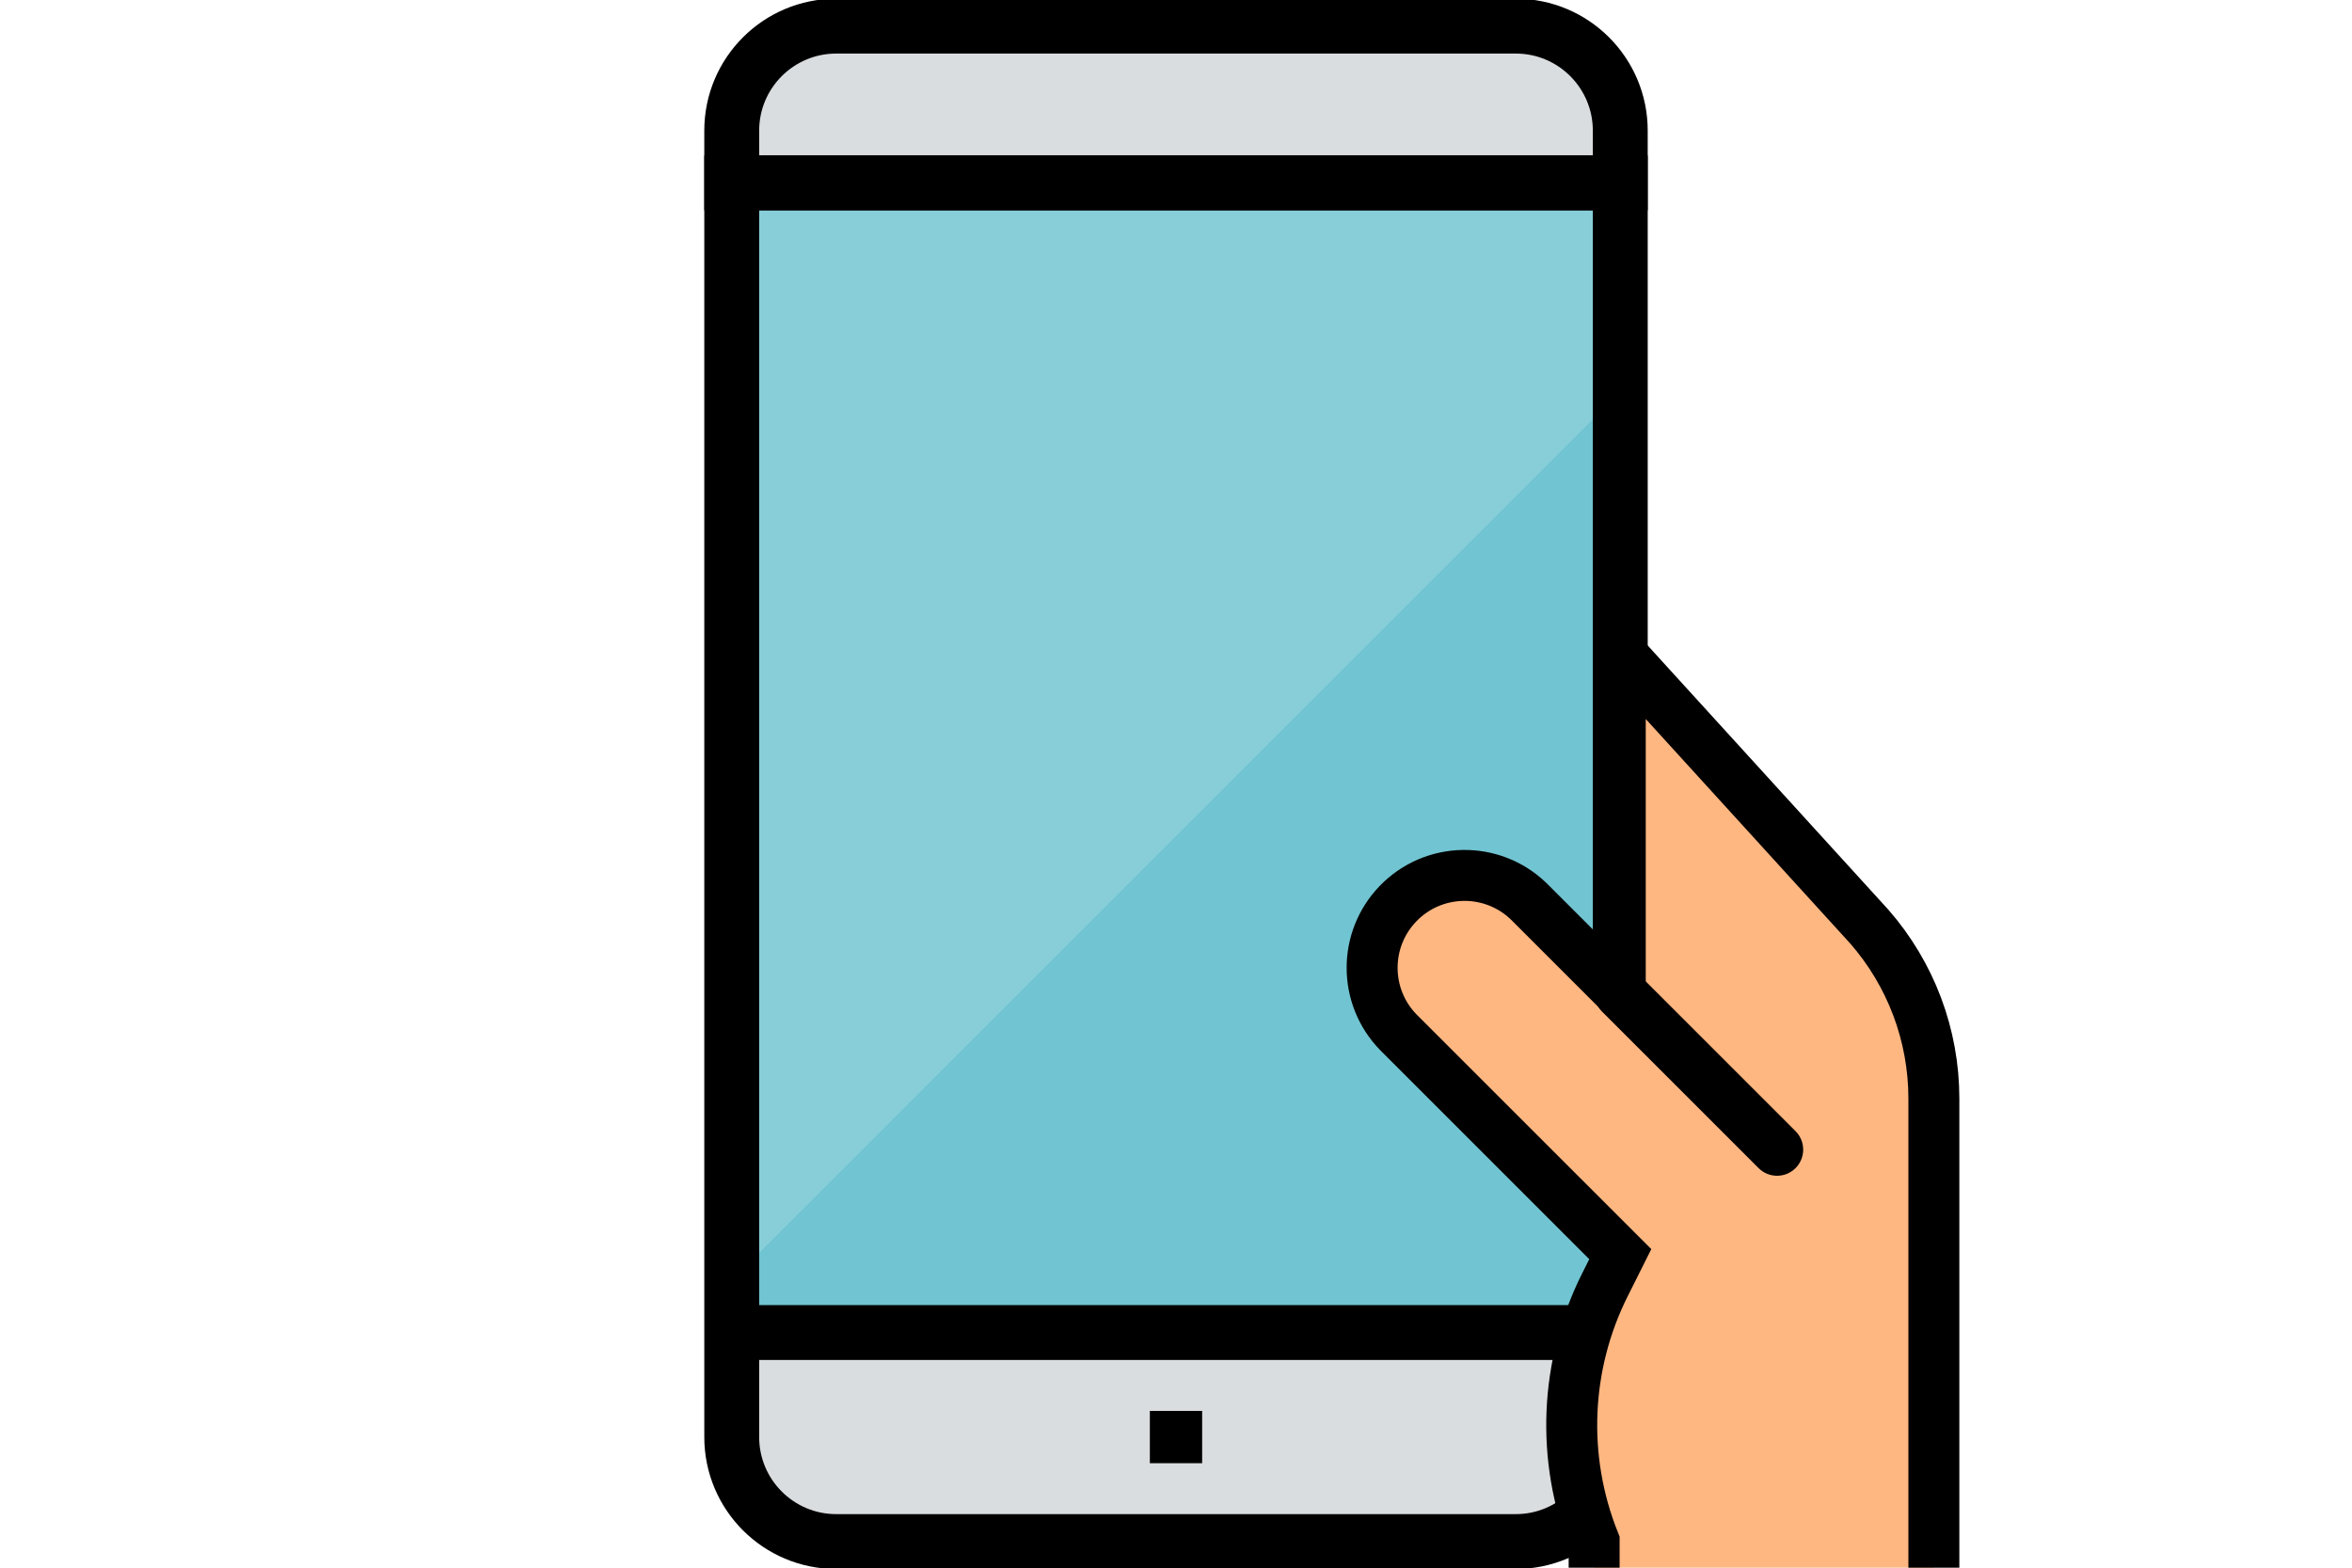
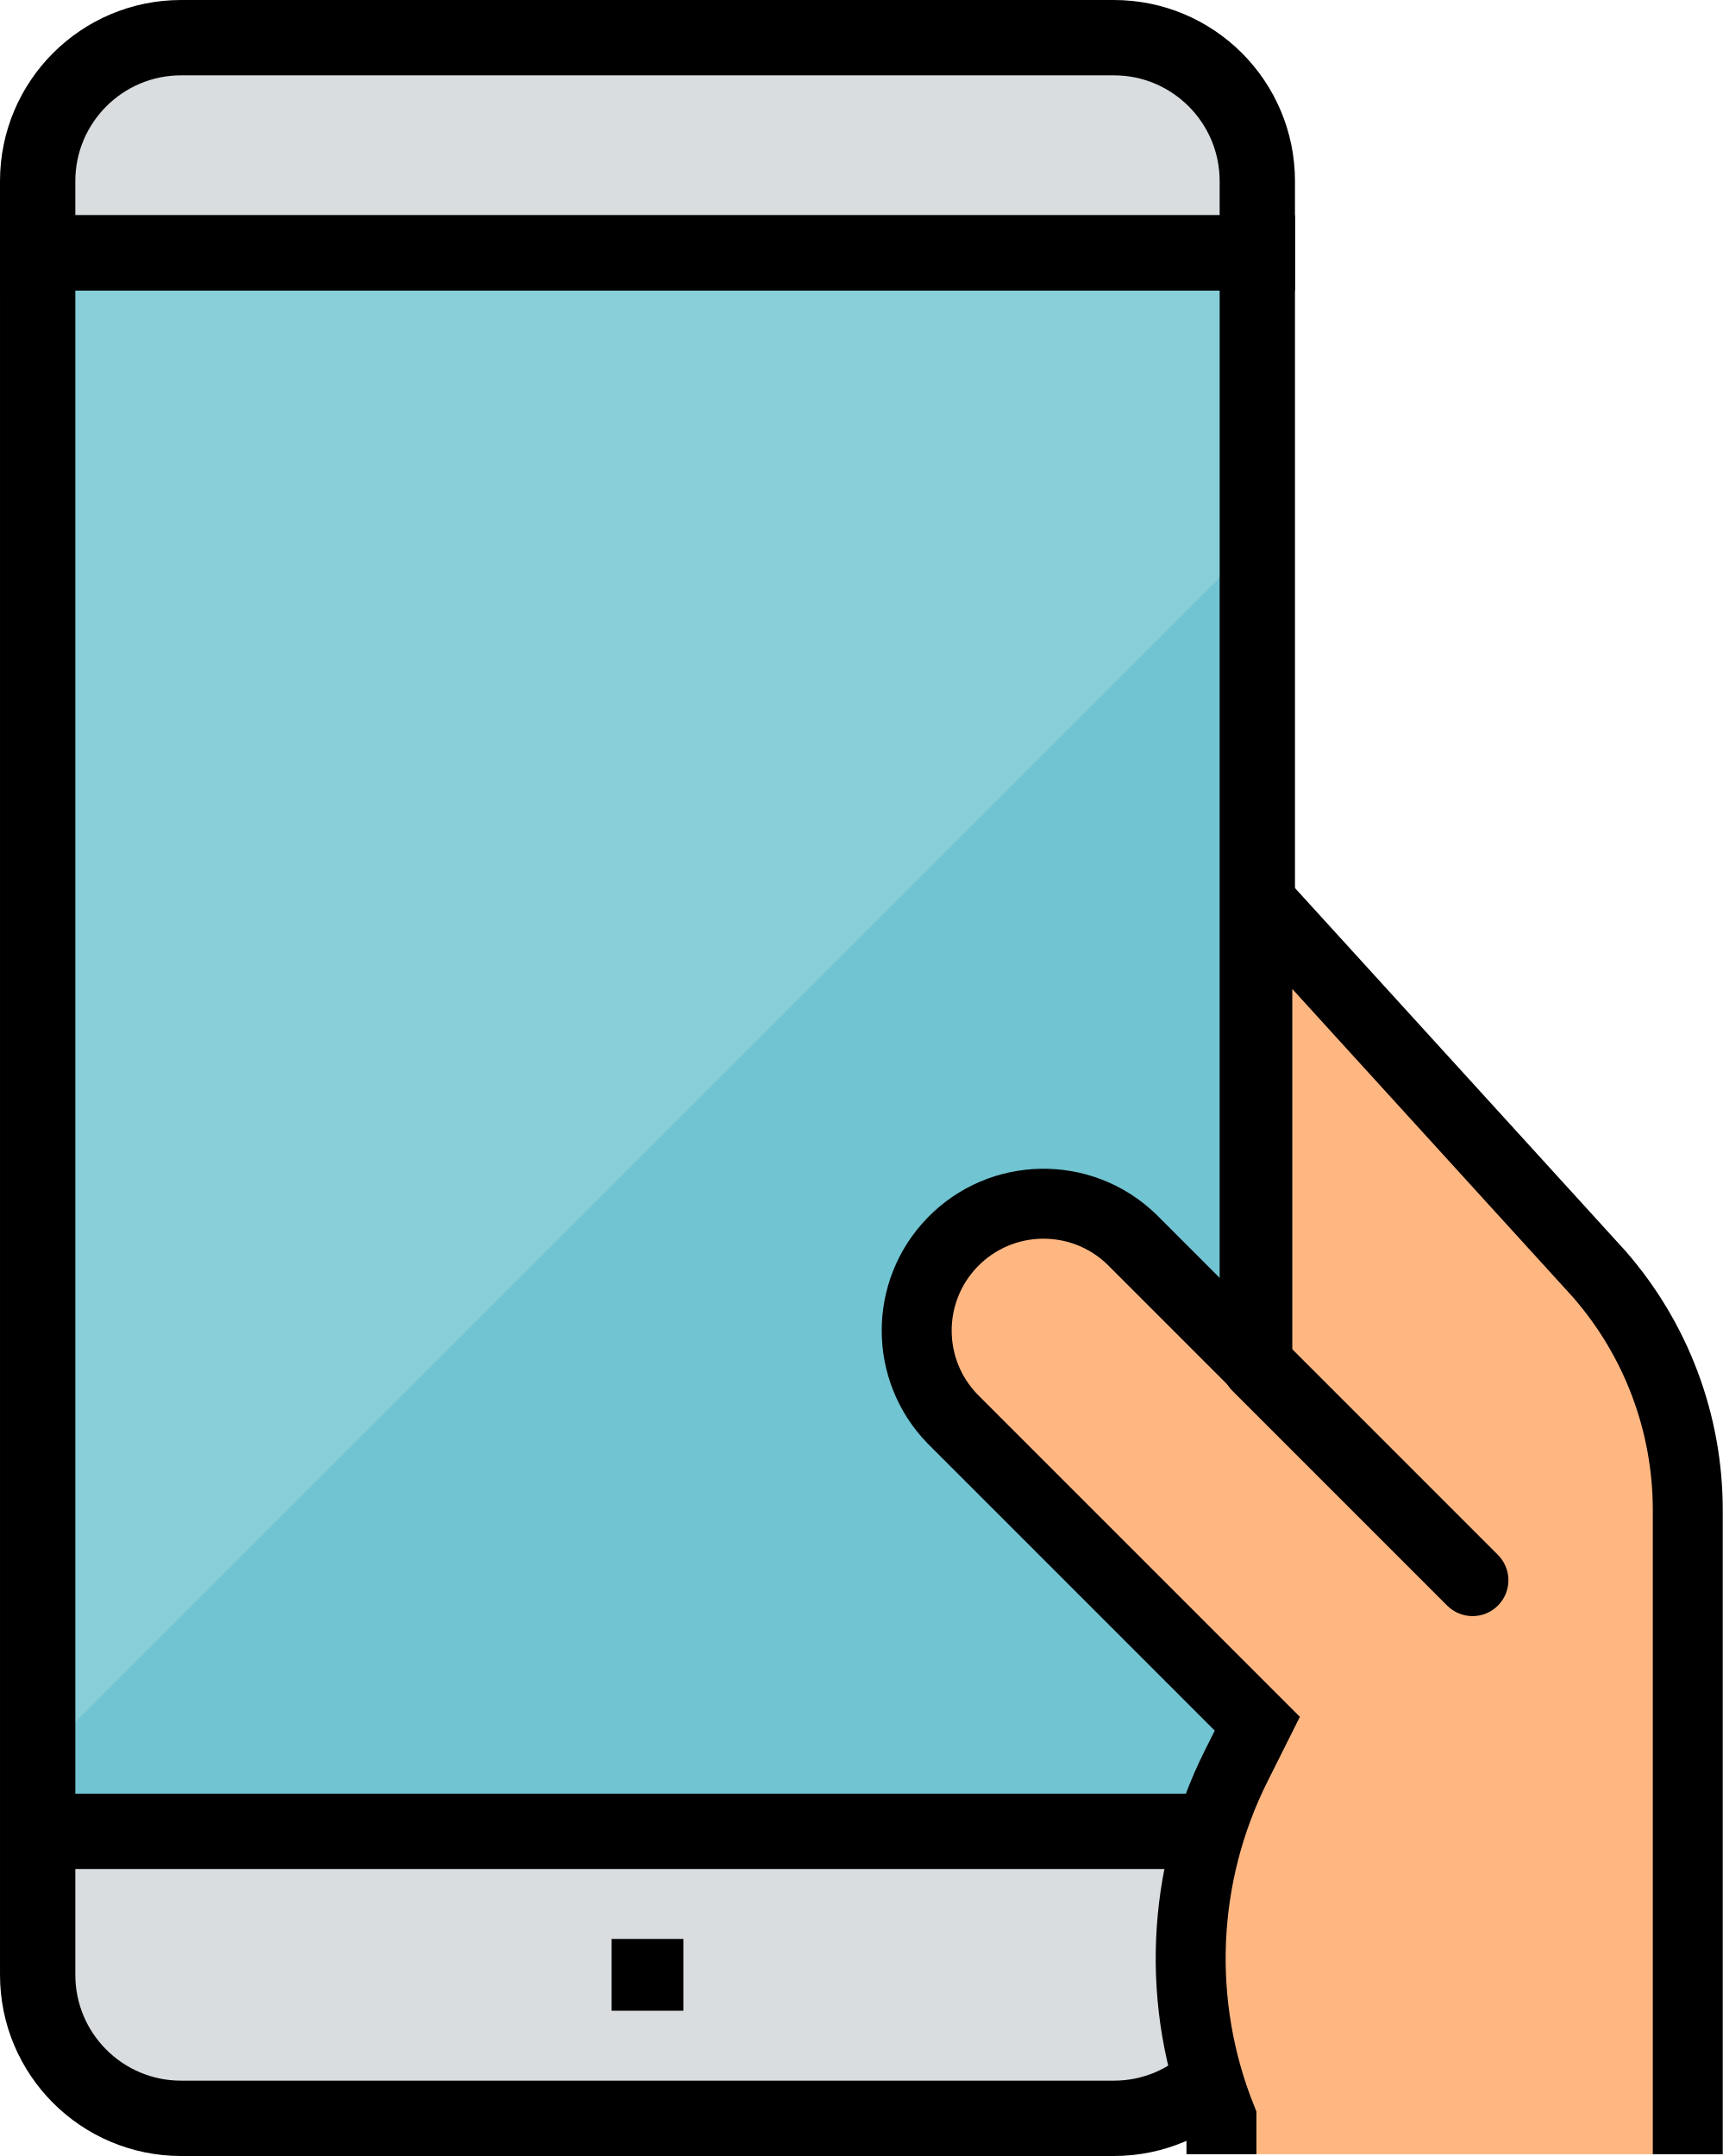
- <svg xmlns="http://www.w3.org/2000/svg" version="1.1" id="Capa_1" x="0px" y="0px" viewBox="0 0 600 400" enable-background="new 0 0 600 400" xml:space="preserve">
+ <svg xmlns="http://www.w3.org/2000/svg" version="1.1" id="Capa_1" x="0px" y="0px" width="320.168px" height="400.668px" viewBox="179.666 -0.334 320.168 400.668" enable-background="new 179.666 -0.334 320.168 400.668" xml:space="preserve">
  <rect x="186.667" y="46.667" fill="#87CED9" width="226.667" height="293.333" />
  <polygon fill="#71C4D1" points="186.667,326.667 186.667,340 413.334,340 413.334,100 " />
  <path fill="#DADDDF" d="M413.334,33.333c0-14.727-11.939-26.667-26.667-26.667H213.333c-14.727,0-26.667,11.94-26.667,26.667v13.333  h226.667L413.334,33.333L413.334,33.333z" />
  <path fill="#DADDDF" d="M186.667,340v26.667c0,14.727,11.94,26.667,26.667,26.667h173.333c14.727,0,26.667-11.94,26.667-26.667V340  H186.667z" />
  <rect x="293.333" y="360" fill="#C1C7C9" width="13.334" height="13.334" />
  <rect x="293.333" y="360" width="13.334" height="13.334" />
  <g>
    <path fill="none" stroke="#000000" stroke-width="14" stroke-miterlimit="10" d="M186.667,326.667V340v26.667   c0,14.727,11.94,26.667,26.667,26.667h173.333c14.727,0,26.667-11.94,26.667-26.667V340V100V46.667H186.667V326.667z" />
    <path fill="none" stroke="#000000" stroke-width="14" stroke-miterlimit="10" d="M413.333,33.333L413.333,33.333   c0.001-14.727-11.938-26.667-26.666-26.667H213.333c-14.727,0-26.667,11.94-26.667,26.667v13.333h226.667V33.333z" />
  </g>
  <path fill="#FFB782" stroke="#000000" stroke-width="13" stroke-miterlimit="10" d="M493.334,399.999V280.293  c0-16.146-5.86-31.74-16.494-43.893l-63.506-69.734v86.667L390,230c-9.354-9.055-24.279-8.812-33.333,0.54  c-8.847,9.14-8.847,23.653,0,32.793L413.334,320l-3.946,7.887c-10.214,20.426-11.2,44.247-2.721,65.446v6.666" />
-   <path d="M453.333,300c-1.767,0-3.467-0.699-4.713-1.953l-40-40c-2.562-2.646-2.487-6.867,0.16-9.427c2.587-2.493,6.68-2.493,9.267,0  l40,40c2.6,2.606,2.6,6.827,0,9.427C456.794,299.301,455.101,300,453.333,300z" />
+   <path d="M453.333,300c-1.767,0-3.467-0.699-4.713-1.953l-40-40c-2.562-2.646-2.487-6.867,0.16-9.427c2.587-2.493,6.68-2.493,9.267,0  l40,40c2.601,2.606,2.601,6.827,0,9.427C456.794,299.301,455.101,300,453.333,300z" />
  <line fill="none" stroke="#000000" stroke-width="14" stroke-miterlimit="10" x1="186.667" y1="340" x2="401.166" y2="340" />
</svg>
